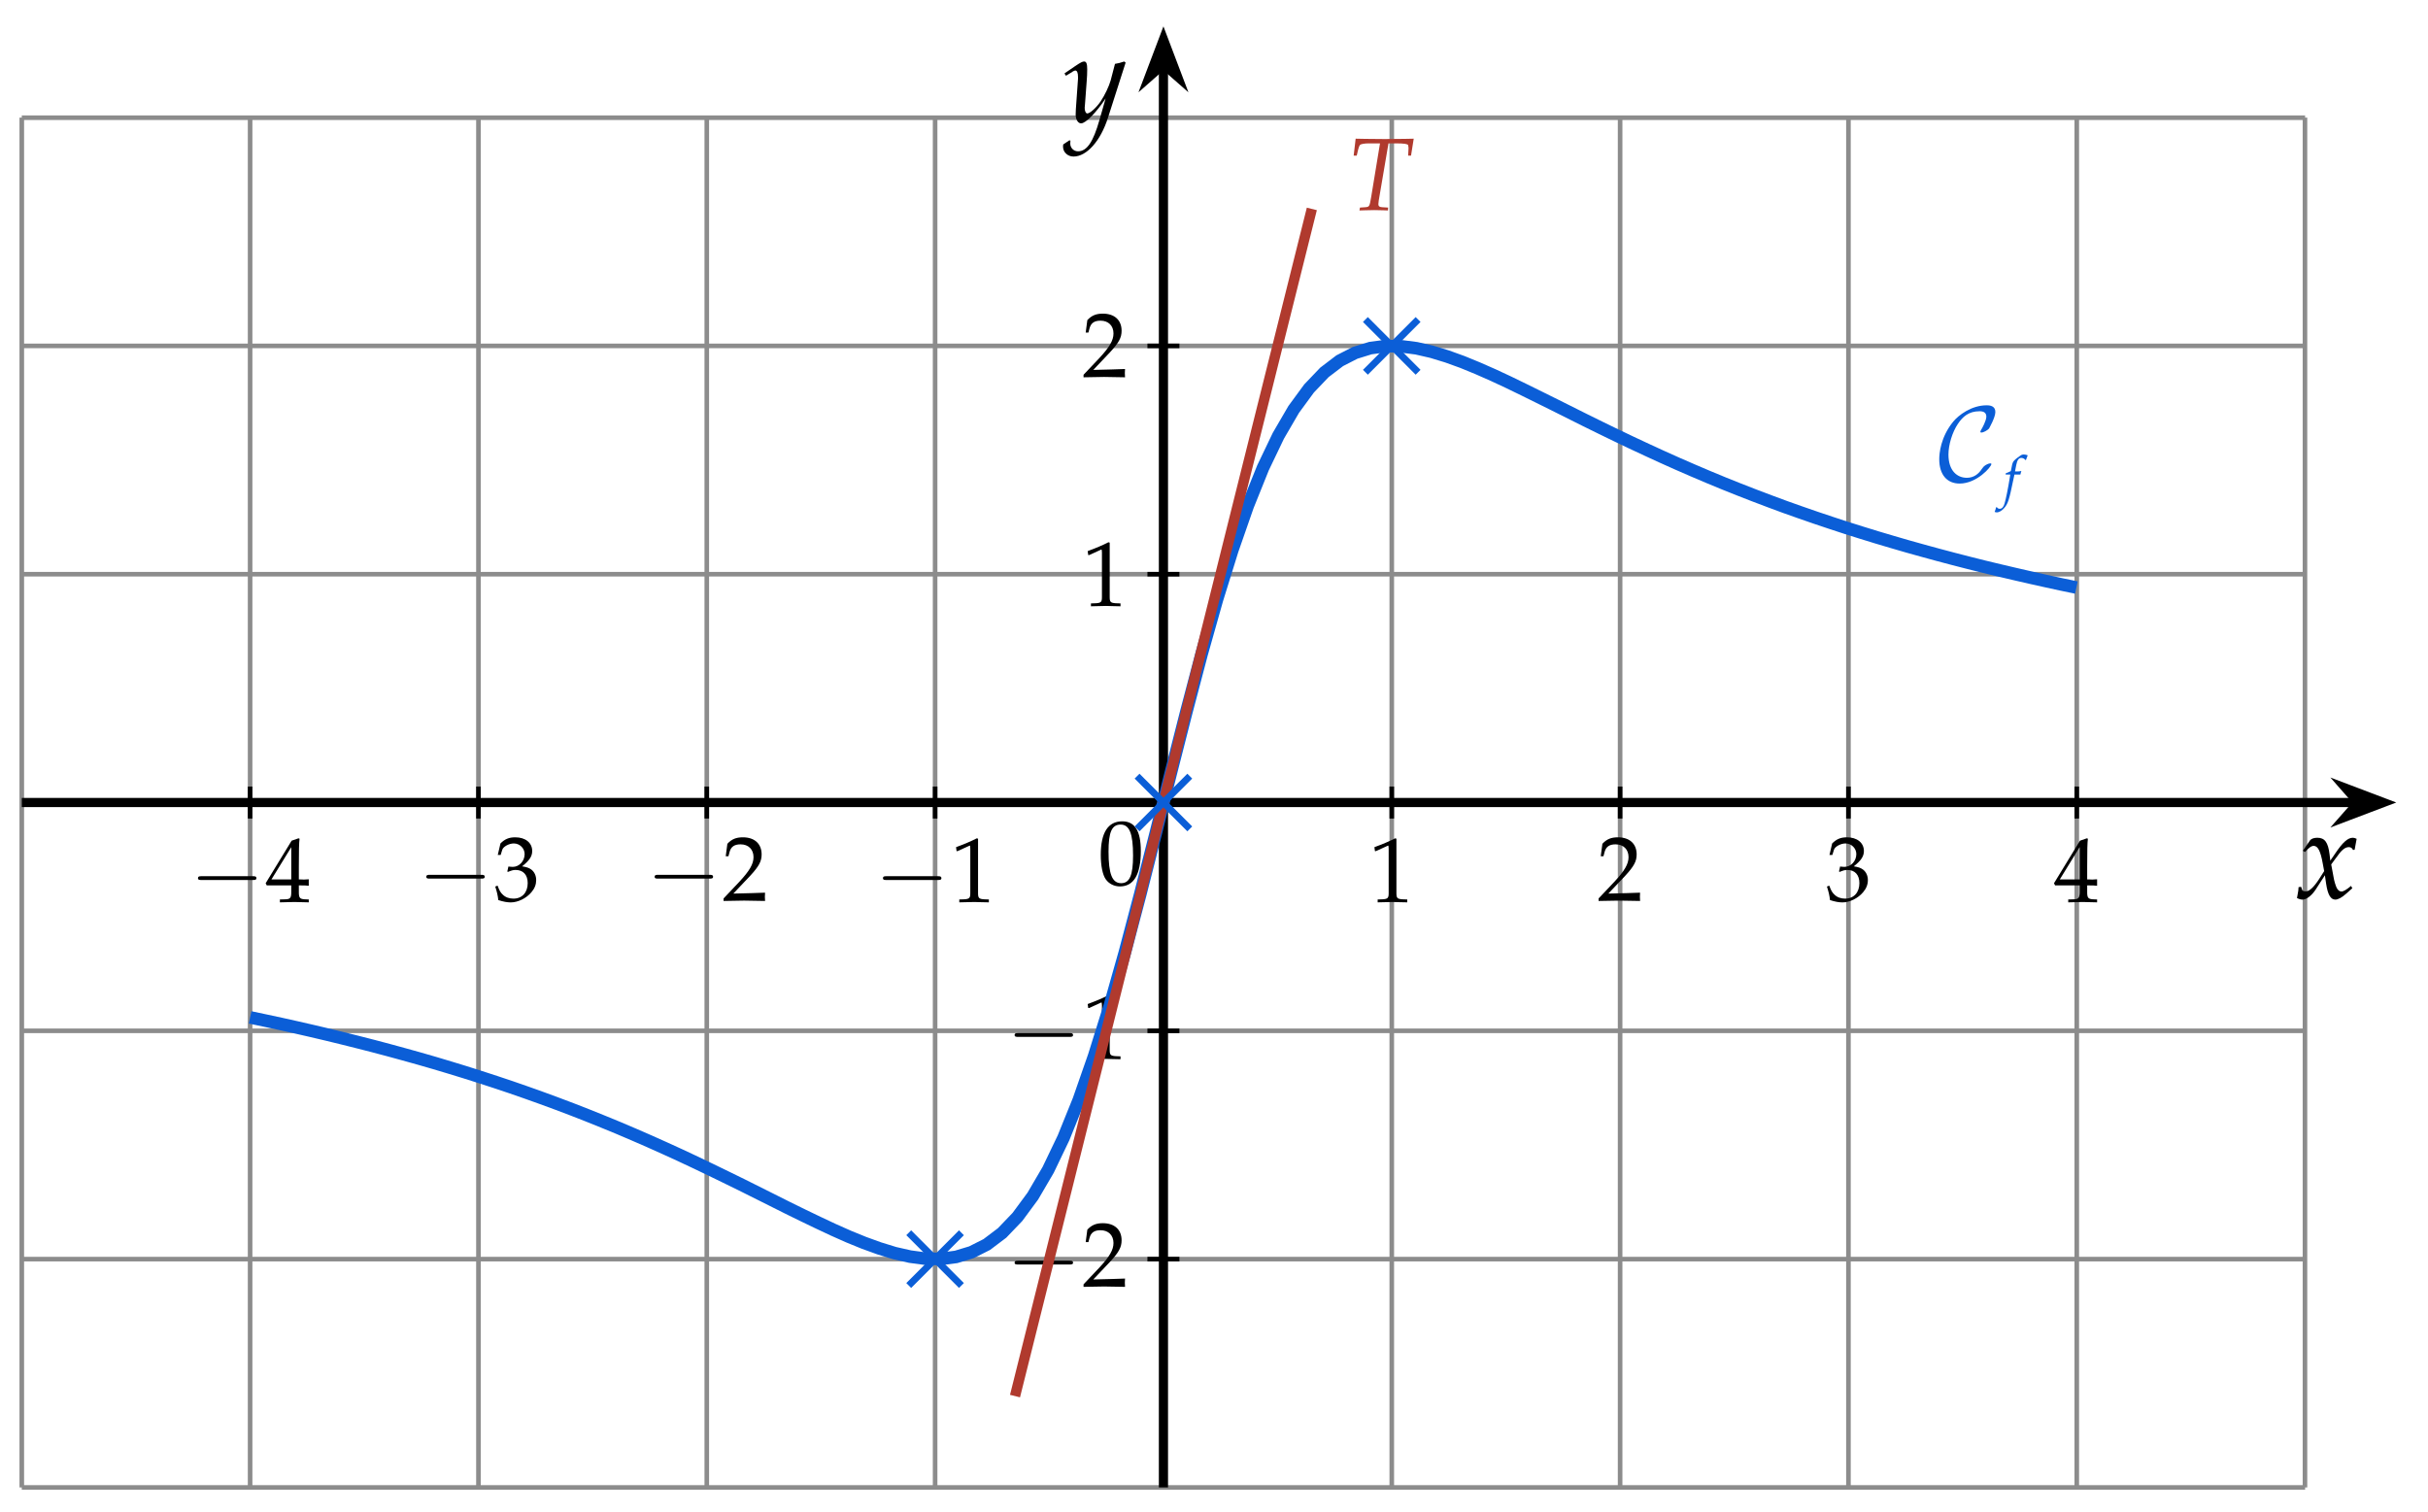
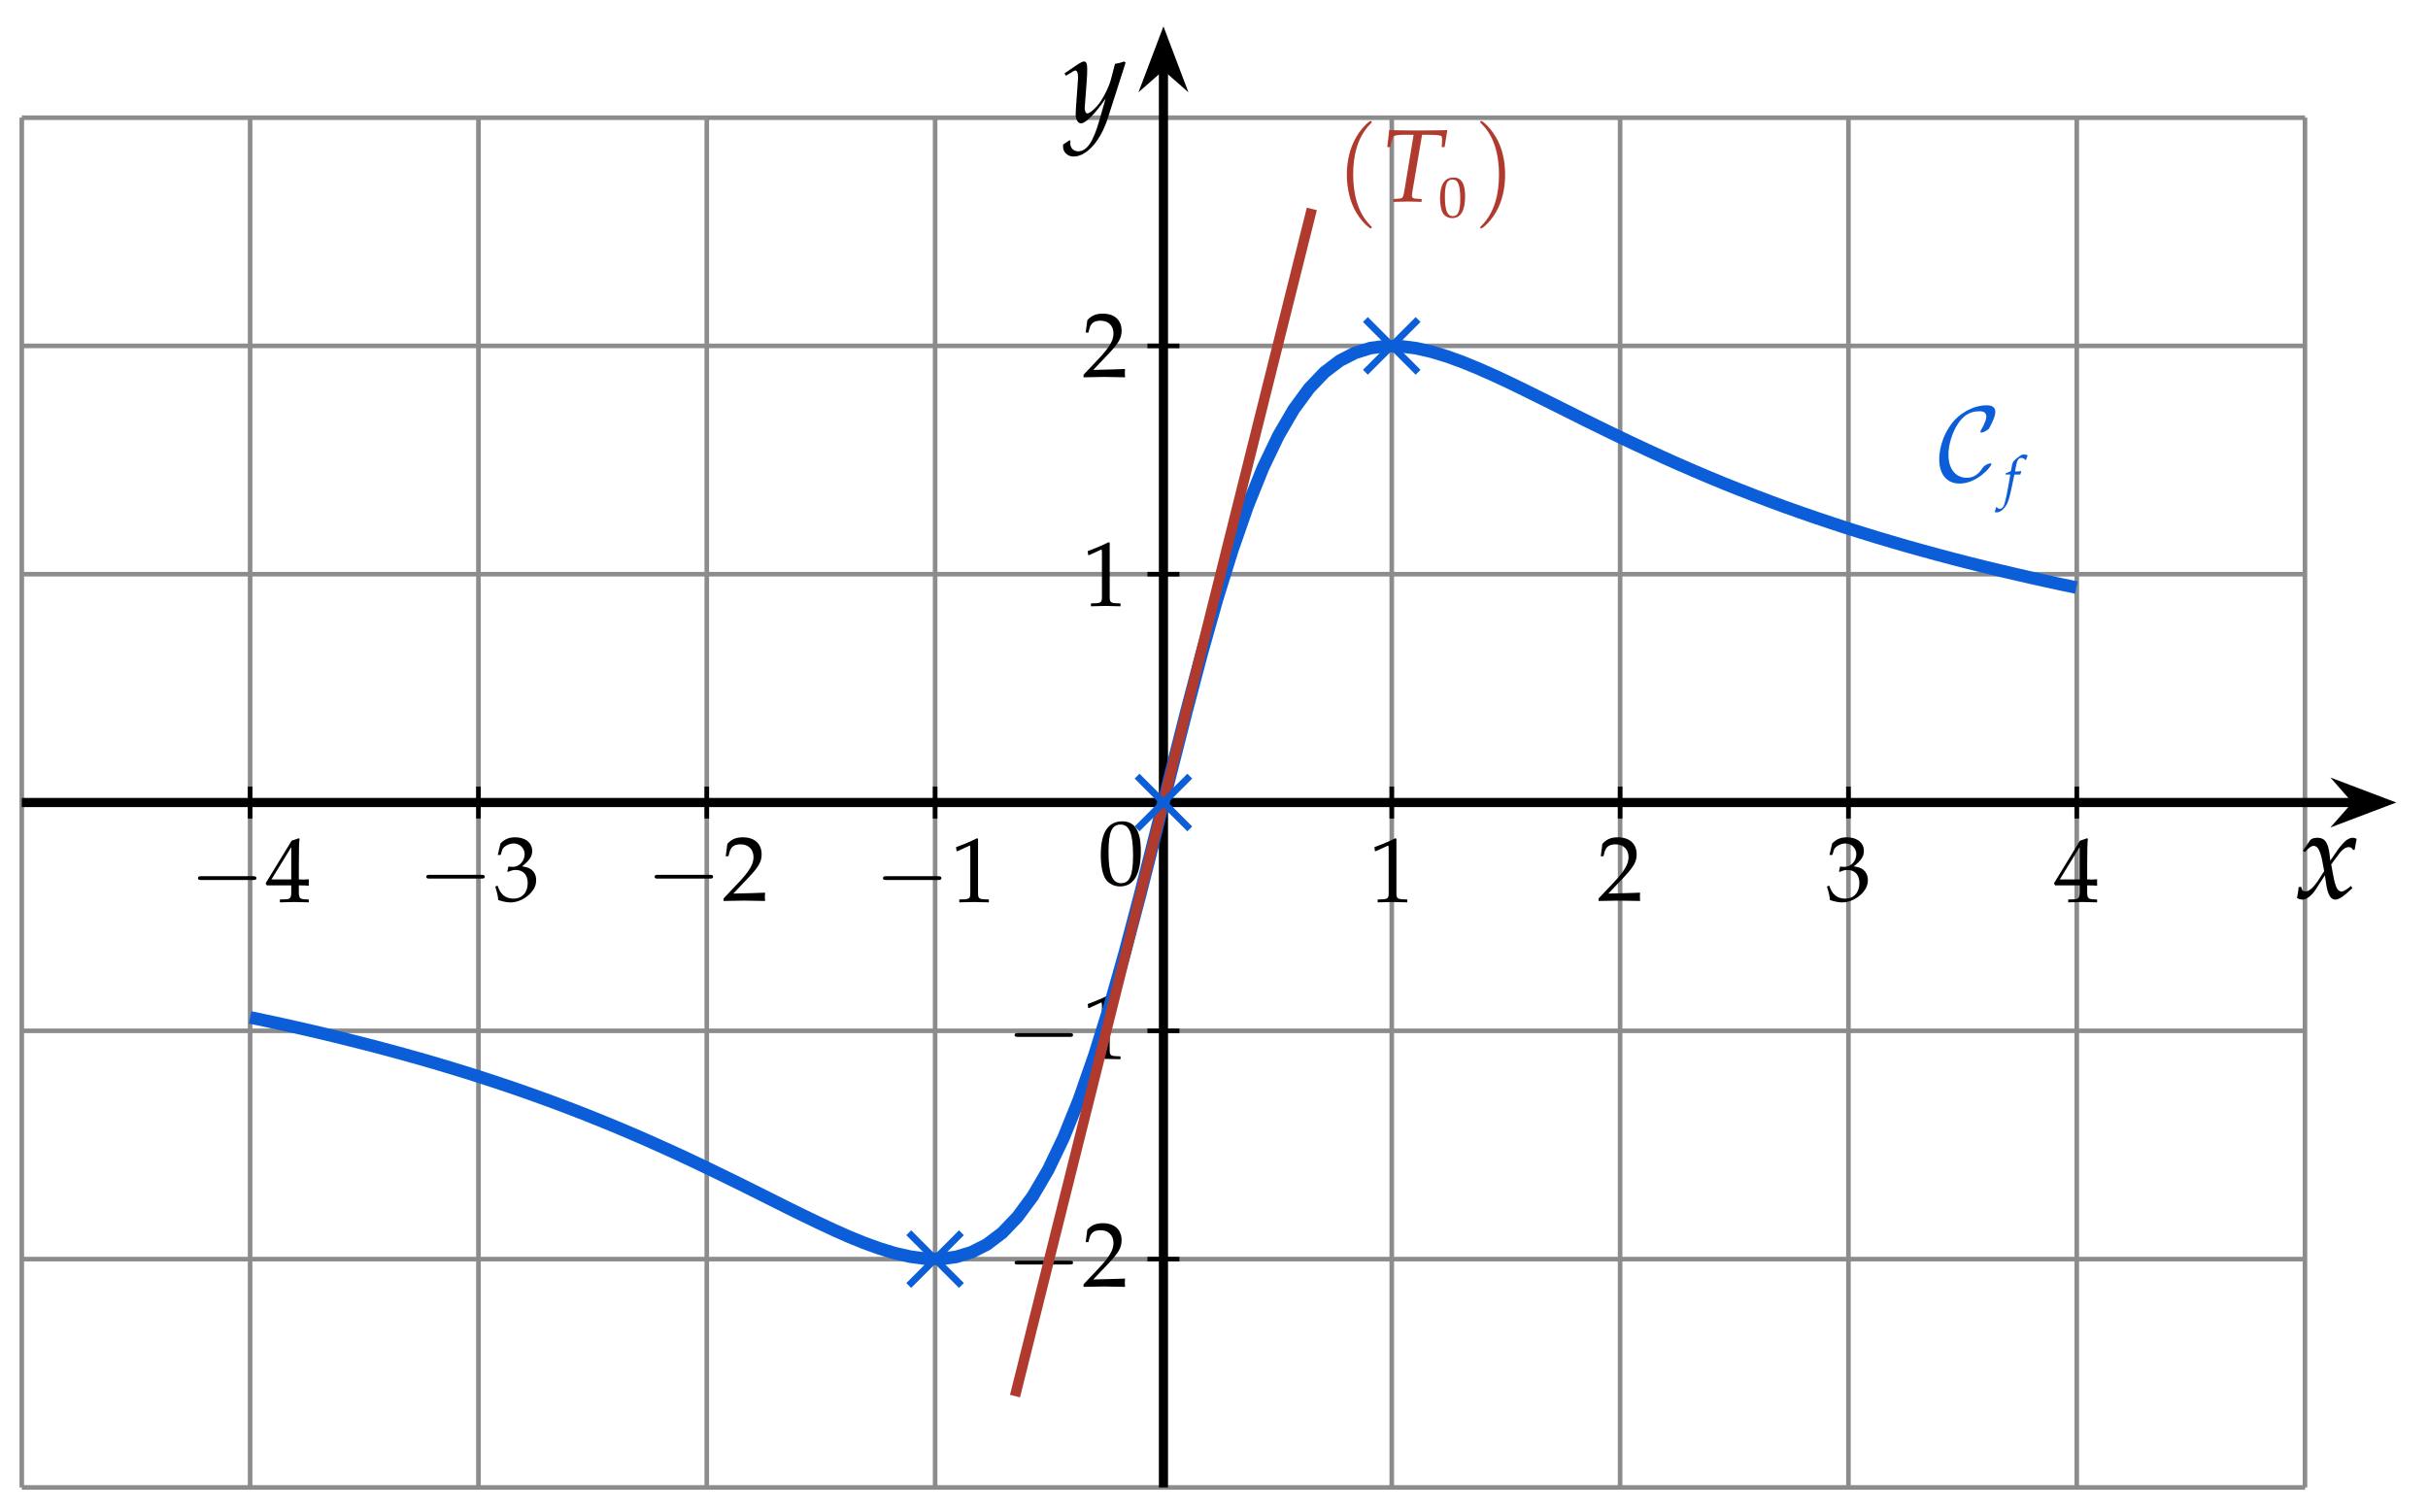
<svg xmlns="http://www.w3.org/2000/svg" xmlns:xlink="http://www.w3.org/1999/xlink" width="210.346" height="130.976" viewBox="0 0 210.346 130.976">
  <defs>
    <g>
      <g id="glyph-0-0">
        <path d="M 0.234 -0.953 C 0.234 -0.734 0.203 -0.594 0.141 -0.25 C 0.125 -0.125 0.109 -0.094 0.094 -0.016 C 0.266 0.078 0.438 0.125 0.562 0.125 C 0.922 0.125 1.344 -0.203 1.688 -0.703 L 2.516 -1.984 L 2.625 -1.234 C 2.766 -0.297 3.016 0.125 3.422 0.125 C 3.656 0.125 4 -0.062 4.344 -0.375 L 4.891 -0.859 L 4.781 -1.062 C 4.391 -0.734 4.125 -0.578 3.953 -0.578 C 3.781 -0.578 3.641 -0.688 3.531 -0.906 C 3.438 -1.109 3.312 -1.516 3.266 -1.828 L 3.062 -2.922 L 3.453 -3.453 C 3.953 -4.172 4.25 -4.422 4.594 -4.422 C 4.766 -4.422 4.891 -4.328 4.953 -4.172 L 5.094 -4.203 L 5.266 -5.141 C 5.141 -5.203 5.031 -5.234 4.938 -5.234 C 4.5 -5.234 4.062 -4.844 3.391 -3.844 L 2.984 -3.25 L 2.922 -3.781 C 2.797 -4.844 2.5 -5.234 1.859 -5.234 C 1.578 -5.234 1.344 -5.156 1.234 -5.016 L 0.609 -4.109 L 0.797 -4 C 1.125 -4.375 1.344 -4.531 1.547 -4.531 C 1.906 -4.531 2.141 -4.078 2.328 -3.016 L 2.453 -2.344 L 2.016 -1.656 C 1.547 -0.938 1.172 -0.594 0.875 -0.594 C 0.703 -0.594 0.594 -0.625 0.562 -0.688 L 0.453 -0.984 Z M 0.234 -0.953 " />
      </g>
      <g id="glyph-0-1">
        <path d="M -0.078 1.953 C -0.094 2.031 -0.094 2.094 -0.094 2.156 C -0.094 2.625 0.312 3 0.812 3 C 1.953 3 3.156 1.656 3.797 -0.359 L 5.328 -5.141 L 5.203 -5.234 C 4.891 -5.125 4.641 -5.062 4.406 -5.031 L 4.031 -3.594 C 3.891 -3.094 3.516 -2.297 3.156 -1.766 C 2.766 -1.203 2.234 -0.734 2 -0.734 C 1.875 -0.734 1.766 -0.984 1.781 -1.25 L 1.797 -1.391 L 1.953 -3.5 C 1.984 -3.844 2 -4.25 2 -4.562 C 2 -5.047 1.922 -5.234 1.734 -5.234 C 1.594 -5.234 1.453 -5.172 0.922 -4.812 L 0.031 -4.203 L 0.156 -4 L 0.703 -4.328 L 0.734 -4.359 C 0.844 -4.422 0.922 -4.453 0.969 -4.453 C 1.125 -4.453 1.203 -4.25 1.203 -3.891 C 1.203 -3.875 1.203 -3.812 1.203 -3.734 L 1.016 -1.094 L 1 -0.656 C 1 -0.203 1.203 0.125 1.469 0.125 C 1.875 0.125 2.781 -0.812 3.594 -2.031 L 3.062 -0.172 C 2.516 1.75 1.969 2.547 1.203 2.547 C 0.828 2.547 0.531 2.25 0.531 1.875 C 0.531 1.812 0.547 1.734 0.547 1.625 L 0.453 1.594 Z M -0.078 1.953 " />
      </g>
      <g id="glyph-1-0">
        <path d="M 2.094 -5.484 C 0.859 -5.484 0.234 -4.5 0.234 -2.578 C 0.234 -1.641 0.391 -0.844 0.672 -0.453 C 0.953 -0.062 1.406 0.156 1.891 0.156 C 3.094 0.156 3.703 -0.875 3.703 -2.906 C 3.703 -4.656 3.188 -5.484 2.094 -5.484 Z M 1.953 -5.203 C 2.719 -5.203 3.031 -4.422 3.031 -2.516 C 3.031 -0.812 2.734 -0.125 2 -0.125 C 1.219 -0.125 0.906 -0.922 0.906 -2.859 C 0.906 -4.547 1.188 -5.203 1.953 -5.203 Z M 1.953 -5.203 " />
      </g>
      <g id="glyph-1-1">
        <path d="M 2.234 -1.438 L 2.234 -0.844 C 2.234 -0.359 2.141 -0.25 1.75 -0.234 L 1.25 -0.219 L 1.25 0.031 C 2.312 0 2.312 0 2.5 0 C 2.703 0 2.703 0 3.75 0.031 L 3.75 -0.219 L 3.375 -0.234 C 2.984 -0.266 2.891 -0.359 2.891 -0.844 L 2.891 -1.438 C 3.359 -1.438 3.531 -1.438 3.75 -1.406 L 3.75 -1.969 C 3.375 -1.938 3.234 -1.938 3.109 -1.953 L 2.891 -1.953 L 2.891 -3.047 C 2.891 -4.469 2.906 -5.156 2.953 -5.484 L 2.859 -5.516 L 2.266 -5.312 L 0.016 -1.625 L 0.109 -1.438 Z M 2.234 -1.953 L 0.516 -1.953 L 2.234 -4.75 Z M 2.234 -1.953 " />
      </g>
      <g id="glyph-1-2">
        <path d="M 0.344 -3.953 L 0.594 -3.953 L 0.734 -4.406 C 0.812 -4.672 1.312 -4.953 1.734 -4.953 C 2.25 -4.953 2.672 -4.531 2.672 -4.031 C 2.672 -3.422 2.203 -2.922 1.641 -2.922 C 1.578 -2.922 1.484 -2.938 1.391 -2.938 L 1.266 -2.953 L 1.172 -2.531 L 1.219 -2.484 C 1.531 -2.609 1.672 -2.656 1.891 -2.656 C 2.547 -2.656 2.938 -2.234 2.938 -1.516 C 2.938 -0.703 2.453 -0.172 1.703 -0.172 C 1.344 -0.172 1.016 -0.281 0.781 -0.516 C 0.594 -0.688 0.484 -0.859 0.328 -1.297 L 0.125 -1.219 C 0.281 -0.734 0.344 -0.453 0.391 -0.047 C 0.812 0.094 1.172 0.156 1.469 0.156 C 2.094 0.156 2.828 -0.203 3.266 -0.734 C 3.547 -1.062 3.672 -1.406 3.672 -1.781 C 3.672 -2.156 3.516 -2.5 3.234 -2.703 C 3.031 -2.844 2.844 -2.906 2.453 -2.969 C 3.078 -3.469 3.328 -3.828 3.328 -4.297 C 3.328 -5.016 2.734 -5.484 1.859 -5.484 C 1.312 -5.484 0.953 -5.328 0.578 -4.953 Z M 0.344 -3.953 " />
      </g>
      <g id="glyph-1-3">
        <path d="M 0.125 -0.188 L 0.125 0.031 C 1.609 0 1.609 0 1.906 0 C 2.188 0 2.188 0 3.719 0.031 C 3.703 -0.141 3.703 -0.219 3.703 -0.328 C 3.703 -0.438 3.703 -0.516 3.719 -0.688 C 2.812 -0.656 2.438 -0.641 0.969 -0.609 L 2.422 -2.141 C 3.188 -2.969 3.422 -3.406 3.422 -4 C 3.422 -4.922 2.812 -5.484 1.797 -5.484 C 1.219 -5.484 0.828 -5.328 0.453 -4.922 L 0.312 -3.844 L 0.547 -3.844 L 0.641 -4.203 C 0.766 -4.672 1.062 -4.875 1.594 -4.875 C 2.281 -4.875 2.719 -4.438 2.719 -3.766 C 2.719 -3.172 2.375 -2.578 1.484 -1.625 Z M 0.125 -0.188 " />
      </g>
      <g id="glyph-1-4">
        <path d="M 0.531 -4.406 L 0.609 -4.406 L 1.641 -4.875 C 1.641 -4.891 1.656 -4.891 1.656 -4.891 C 1.703 -4.891 1.719 -4.812 1.719 -4.625 L 1.719 -0.766 C 1.719 -0.344 1.641 -0.266 1.203 -0.234 L 0.766 -0.219 L 0.766 0.031 C 1.984 0 1.984 0 2.078 0 C 2.172 0 2.359 0 2.625 0.016 C 2.719 0.016 3 0.016 3.328 0.031 L 3.328 -0.219 L 2.906 -0.234 C 2.469 -0.266 2.391 -0.344 2.391 -0.766 L 2.391 -5.484 L 2.281 -5.516 C 1.766 -5.25 1.203 -5.016 0.484 -4.75 Z M 0.531 -4.406 " />
      </g>
      <g id="glyph-2-0">
        <path d="M 5.453 -1.906 C 5.594 -1.906 5.75 -1.906 5.75 -2.062 C 5.75 -2.234 5.594 -2.234 5.453 -2.234 L 0.984 -2.234 C 0.844 -2.234 0.688 -2.234 0.688 -2.062 C 0.688 -1.906 0.844 -1.906 0.984 -1.906 Z M 5.453 -1.906 " />
      </g>
      <g id="glyph-3-0">
+         <path d="M 3.078 2.234 C 3.078 2.203 3.078 2.188 2.922 2.031 C 1.766 0.859 1.469 -0.906 1.469 -2.328 C 1.469 -3.953 1.812 -5.562 2.969 -6.734 C 3.078 -6.844 3.078 -6.859 3.078 -6.891 C 3.078 -6.953 3.047 -6.984 2.984 -6.984 C 2.891 -6.984 2.062 -6.344 1.516 -5.172 C 1.031 -4.141 0.922 -3.109 0.922 -2.328 C 0.922 -1.609 1.031 -0.469 1.531 0.578 C 2.094 1.719 2.891 2.328 2.984 2.328 C 3.047 2.328 3.078 2.297 3.078 2.234 Z M 3.078 2.234 " />
+       </g>
+       <g id="glyph-3-1">
+         <path d="M 2.688 -2.328 C 2.688 -3.047 2.594 -4.188 2.078 -5.234 C 1.516 -6.375 0.719 -6.984 0.625 -6.984 C 0.562 -6.984 0.531 -6.953 0.531 -6.891 C 0.531 -6.859 0.531 -6.844 0.703 -6.672 C 1.625 -5.75 2.156 -4.281 2.156 -2.328 C 2.156 -0.734 1.812 0.906 0.656 2.078 C 0.531 2.188 0.531 2.203 0.531 2.234 C 0.531 2.297 0.562 2.328 0.625 2.328 C 0.719 2.328 1.562 1.688 2.109 0.516 C 2.578 -0.516 2.688 -1.547 2.688 -2.328 Z M 2.688 -2.328 " />
+       </g>
+       <g id="glyph-4-0">
        <path d="M 3.484 -5.781 L 4.141 -5.781 C 4.828 -5.781 5.156 -5.734 5.188 -5.625 C 5.203 -5.547 5.234 -5.375 5.219 -5.297 L 5.188 -4.719 L 5.438 -4.719 L 5.672 -6.188 L 4.859 -6.172 C 4.078 -6.172 3.469 -6.156 3.156 -6.156 C 2.828 -6.156 2.25 -6.172 1.484 -6.172 L 0.641 -6.188 L 0.469 -4.719 L 0.734 -4.719 L 0.859 -5.25 C 0.906 -5.453 0.969 -5.594 1.031 -5.656 C 1.078 -5.719 1.422 -5.781 1.75 -5.781 L 2.75 -5.781 L 1.984 -1.125 C 1.844 -0.297 1.828 -0.281 1.469 -0.25 L 1.016 -0.219 L 0.969 0.031 L 1.484 0.016 C 1.844 0.016 2.094 0 2.25 0 C 2.406 0 2.688 0.016 3.031 0.016 L 3.438 0.031 L 3.453 -0.219 L 2.938 -0.25 C 2.703 -0.266 2.609 -0.328 2.609 -0.516 C 2.609 -0.594 2.625 -0.656 2.641 -0.828 Z M 3.484 -5.781 " />
      </g>
-       <g id="glyph-4-0">
+       <g id="glyph-5-0">
+         <path d="M 1.312 -3.422 C 0.531 -3.422 0.141 -2.812 0.141 -1.609 C 0.141 -1.031 0.25 -0.531 0.422 -0.281 C 0.594 -0.047 0.875 0.094 1.188 0.094 C 1.938 0.094 2.312 -0.547 2.312 -1.812 C 2.312 -2.906 1.984 -3.422 1.312 -3.422 Z M 1.219 -3.25 C 1.703 -3.25 1.891 -2.766 1.891 -1.562 C 1.891 -0.516 1.703 -0.078 1.25 -0.078 C 0.766 -0.078 0.562 -0.578 0.562 -1.781 C 0.562 -2.844 0.75 -3.25 1.219 -3.25 Z M 1.219 -3.25 " />
+       </g>
+       <g id="glyph-6-0">
        <path d="M 4.625 -1.469 C 4.625 -1.516 4.578 -1.531 4.531 -1.531 C 4.375 -1.531 4.141 -1.391 4.141 -1.391 C 3.953 -1.266 3.906 -1.203 3.797 -1.047 C 3.516 -0.609 3.094 -0.281 2.5 -0.281 C 1.656 -0.281 0.906 -0.891 0.906 -2.297 C 0.906 -3.125 1.234 -4.234 1.734 -4.969 C 2.141 -5.562 2.641 -6.047 3.609 -6.047 C 3.953 -6.047 4.188 -5.922 4.188 -5.578 C 4.188 -5.25 3.844 -4.594 3.719 -4.406 C 3.672 -4.297 3.672 -4.281 3.672 -4.266 C 3.672 -4.203 3.719 -4.203 3.766 -4.203 C 3.953 -4.203 4.297 -4.406 4.422 -4.547 C 4.438 -4.594 4.969 -5.5 4.969 -5.984 C 4.969 -6.484 4.547 -6.562 4.219 -6.562 C 2.875 -6.562 1.766 -5.688 1.328 -5.156 C 0.219 -3.812 0.109 -2.375 0.109 -1.891 C 0.109 -0.531 0.797 0.219 1.875 0.219 C 3.375 0.219 4.625 -1.234 4.625 -1.469 Z M 4.625 -1.469 " />
      </g>
-       <g id="glyph-5-0">
+       <g id="glyph-7-0">
        <path d="M 1.422 -1.906 C 1.438 -2 1.469 -2.109 1.5 -2.188 L 1.484 -2.219 L 1.453 -2.203 C 1.328 -2.172 1.281 -2.172 1.031 -2.172 L 0.953 -2.172 L 1.062 -2.734 C 1.141 -3.156 1.281 -3.344 1.5 -3.344 C 1.656 -3.344 1.781 -3.266 1.859 -3.156 L 1.906 -3.172 C 1.938 -3.25 1.984 -3.406 2.031 -3.5 L 2.047 -3.578 C 1.969 -3.609 1.812 -3.641 1.703 -3.641 C 1.656 -3.641 1.562 -3.625 1.531 -3.609 C 1.406 -3.547 1 -3.25 0.891 -3.125 C 0.781 -3.016 0.719 -2.875 0.672 -2.594 L 0.594 -2.203 C 0.391 -2.094 0.281 -2.062 0.156 -2.016 L 0.141 -1.906 L 0.547 -1.906 L 0.5 -1.625 C 0.344 -0.656 0.156 0.266 0.047 0.609 C -0.031 0.906 -0.188 1.062 -0.359 1.062 C -0.484 1.062 -0.531 1.031 -0.625 0.922 L -0.688 0.938 C -0.703 1.047 -0.781 1.281 -0.812 1.328 C -0.766 1.359 -0.688 1.375 -0.625 1.375 C -0.422 1.375 -0.156 1.219 0.031 0.984 C 0.344 0.625 0.453 0.281 0.812 -1.469 C 0.828 -1.531 0.859 -1.719 0.906 -1.906 Z M 1.422 -1.906 " />
      </g>
    </g>
    <clipPath id="clip-0">
      <path clip-rule="nonzero" d="M 192 57 L 209.695 57 L 209.695 82 L 192 82 Z M 192 57 " />
    </clipPath>
    <clipPath id="clip-1">
      <path clip-rule="nonzero" d="M 88 0.191 L 114 0.191 L 114 18 L 88 18 Z M 88 0.191 " />
    </clipPath>
    <clipPath id="clip-2">
      <path clip-rule="nonzero" d="M 75 5 L 127 5 L 127 130.762 L 75 130.762 Z M 75 5 " />
    </clipPath>
  </defs>
  <path fill="none" stroke-width="0.399" stroke-linecap="butt" stroke-linejoin="miter" stroke="rgb(54.903%, 54.903%, 54.903%)" stroke-opacity="1" stroke-miterlimit="10" d="M -99.212 -59.528 L 99.215 -59.528 M -99.212 -39.685 L 99.215 -39.685 M -99.212 -19.843 L 99.215 -19.843 M -99.212 0 L 99.215 0 M -99.212 19.843 L 99.215 19.843 M -99.212 39.686 L 99.215 39.686 M -99.212 59.517 L 99.215 59.517 M -99.212 -59.528 L -99.212 59.528 M -79.37 -59.528 L -79.37 59.528 M -59.527 -59.528 L -59.527 59.528 M -39.684 -59.528 L -39.684 59.528 M -19.841 -59.528 L -19.841 59.528 M 0.001 -59.528 L 0.001 59.528 M 19.844 -59.528 L 19.844 59.528 M 39.687 -59.528 L 39.687 59.528 M 59.53 -59.528 L 59.53 59.528 M 79.372 -59.528 L 79.372 59.528 M 99.203 -59.528 L 99.203 59.528 " transform="matrix(0.9969, 0, 0, -0.9969, 100.7916, 69.53143)" />
  <path fill="none" stroke-width="0.797" stroke-linecap="butt" stroke-linejoin="miter" stroke="rgb(0%, 0%, 0%)" stroke-opacity="1" stroke-miterlimit="10" d="M -99.212 0 L 103.651 0 " transform="matrix(0.9969, 0, 0, -0.9969, 100.7916, 69.53143)" />
  <path fill-rule="nonzero" fill="rgb(0%, 0%, 0%)" fill-opacity="1" d="M 206.477 69.531 L 203.242 68.305 L 204.32 69.531 L 203.242 70.758 Z M 206.477 69.531 " />
  <g clip-path="url(#clip-0)">
    <path fill="none" stroke-width="0.797" stroke-linecap="butt" stroke-linejoin="miter" stroke="rgb(0%, 0%, 0%)" stroke-opacity="1" stroke-miterlimit="10" d="M 4.533 0 L 1.288 1.231 L 2.37 0 L 1.288 -1.23 Z M 4.533 0 " transform="matrix(0.9969, 0, 0, -0.9969, 201.9581, 69.53143)" />
  </g>
  <g fill="rgb(0%, 0%, 0%)" fill-opacity="1">
    <use xlink:href="#glyph-0-0" x="198.898" y="77.819" />
  </g>
  <path fill="none" stroke-width="0.797" stroke-linecap="butt" stroke-linejoin="miter" stroke="rgb(0%, 0%, 0%)" stroke-opacity="1" stroke-miterlimit="10" d="M 0.001 -59.528 L 0.001 63.968 " transform="matrix(0.9969, 0, 0, -0.9969, 100.7916, 69.53143)" />
  <path fill-rule="nonzero" fill="rgb(0%, 0%, 0%)" fill-opacity="1" d="M 100.793 3.406 L 99.566 6.645 L 100.793 5.566 L 102.02 6.645 Z M 100.793 3.406 " />
  <g clip-path="url(#clip-1)">
    <path fill="none" stroke-width="0.797" stroke-linecap="butt" stroke-linejoin="miter" stroke="rgb(0%, 0%, 0%)" stroke-opacity="1" stroke-miterlimit="10" d="M 4.535 -0.001 L 1.287 1.229 L 2.368 -0.001 L 1.287 -1.232 Z M 4.535 -0.001 " transform="matrix(0, -0.9969, -0.9969, 0, 100.7916, 7.927316)" />
  </g>
  <g fill="rgb(0%, 0%, 0%)" fill-opacity="1">
    <use xlink:href="#glyph-0-1" x="92.189" y="10.563" />
  </g>
  <g fill="rgb(0%, 0%, 0%)" fill-opacity="1">
    <use xlink:href="#glyph-1-0" x="95.13" y="76.646" />
  </g>
  <path fill="none" stroke-width="0.399" stroke-linecap="butt" stroke-linejoin="miter" stroke="rgb(0%, 0%, 0%)" stroke-opacity="1" stroke-miterlimit="10" d="M -79.37 1.387 L -79.37 -1.391 " transform="matrix(0.9969, 0, 0, -0.9969, 100.7916, 69.53143)" />
  <g fill="rgb(0%, 0%, 0%)" fill-opacity="1">
    <use xlink:href="#glyph-2-0" x="16.464" y="78.151" />
  </g>
  <g fill="rgb(0%, 0%, 0%)" fill-opacity="1">
    <use xlink:href="#glyph-1-1" x="22.999" y="78.151" />
  </g>
  <path fill="none" stroke-width="0.399" stroke-linecap="butt" stroke-linejoin="miter" stroke="rgb(0%, 0%, 0%)" stroke-opacity="1" stroke-miterlimit="10" d="M -59.527 1.387 L -59.527 -1.391 " transform="matrix(0.9969, 0, 0, -0.9969, 100.7916, 69.53143)" />
  <g fill="rgb(0%, 0%, 0%)" fill-opacity="1">
    <use xlink:href="#glyph-2-0" x="36.244" y="78.031" />
  </g>
  <g fill="rgb(0%, 0%, 0%)" fill-opacity="1">
    <use xlink:href="#glyph-1-2" x="42.779" y="78.031" />
  </g>
  <path fill="none" stroke-width="0.399" stroke-linecap="butt" stroke-linejoin="miter" stroke="rgb(0%, 0%, 0%)" stroke-opacity="1" stroke-miterlimit="10" d="M -39.684 1.387 L -39.684 -1.391 " transform="matrix(0.9969, 0, 0, -0.9969, 100.7916, 69.53143)" />
  <g fill="rgb(0%, 0%, 0%)" fill-opacity="1">
    <use xlink:href="#glyph-2-0" x="56.026" y="78.031" />
  </g>
  <g fill="rgb(0%, 0%, 0%)" fill-opacity="1">
    <use xlink:href="#glyph-1-3" x="62.561" y="78.031" />
  </g>
  <path fill="none" stroke-width="0.399" stroke-linecap="butt" stroke-linejoin="miter" stroke="rgb(0%, 0%, 0%)" stroke-opacity="1" stroke-miterlimit="10" d="M -19.841 1.387 L -19.841 -1.391 " transform="matrix(0.9969, 0, 0, -0.9969, 100.7916, 69.53143)" />
  <g fill="rgb(0%, 0%, 0%)" fill-opacity="1">
    <use xlink:href="#glyph-2-0" x="75.806" y="78.151" />
  </g>
  <g fill="rgb(0%, 0%, 0%)" fill-opacity="1">
    <use xlink:href="#glyph-1-4" x="82.341" y="78.151" />
  </g>
  <path fill="none" stroke-width="0.399" stroke-linecap="butt" stroke-linejoin="miter" stroke="rgb(0%, 0%, 0%)" stroke-opacity="1" stroke-miterlimit="10" d="M 19.844 1.387 L 19.844 -1.391 " transform="matrix(0.9969, 0, 0, -0.9969, 100.7916, 69.53143)" />
  <g fill="rgb(0%, 0%, 0%)" fill-opacity="1">
    <use xlink:href="#glyph-1-4" x="118.586" y="78.151" />
  </g>
  <path fill="none" stroke-width="0.399" stroke-linecap="butt" stroke-linejoin="miter" stroke="rgb(0%, 0%, 0%)" stroke-opacity="1" stroke-miterlimit="10" d="M 39.687 1.387 L 39.687 -1.391 " transform="matrix(0.9969, 0, 0, -0.9969, 100.7916, 69.53143)" />
  <g fill="rgb(0%, 0%, 0%)" fill-opacity="1">
    <use xlink:href="#glyph-1-3" x="138.367" y="78.031" />
  </g>
  <path fill="none" stroke-width="0.399" stroke-linecap="butt" stroke-linejoin="miter" stroke="rgb(0%, 0%, 0%)" stroke-opacity="1" stroke-miterlimit="10" d="M 59.53 1.387 L 59.53 -1.391 " transform="matrix(0.9969, 0, 0, -0.9969, 100.7916, 69.53143)" />
  <g fill="rgb(0%, 0%, 0%)" fill-opacity="1">
    <use xlink:href="#glyph-1-2" x="158.148" y="78.031" />
  </g>
  <path fill="none" stroke-width="0.399" stroke-linecap="butt" stroke-linejoin="miter" stroke="rgb(0%, 0%, 0%)" stroke-opacity="1" stroke-miterlimit="10" d="M 79.372 1.387 L 79.372 -1.391 " transform="matrix(0.9969, 0, 0, -0.9969, 100.7916, 69.53143)" />
  <g fill="rgb(0%, 0%, 0%)" fill-opacity="1">
    <use xlink:href="#glyph-1-1" x="177.929" y="78.151" />
  </g>
  <path fill="none" stroke-width="0.399" stroke-linecap="butt" stroke-linejoin="miter" stroke="rgb(0%, 0%, 0%)" stroke-opacity="1" stroke-miterlimit="10" d="M 1.388 -39.685 L -1.39 -39.685 " transform="matrix(0.9969, 0, 0, -0.9969, 100.7916, 69.53143)" />
  <g fill="rgb(0%, 0%, 0%)" fill-opacity="1">
    <use xlink:href="#glyph-2-0" x="87.211" y="111.465" />
  </g>
  <g fill="rgb(0%, 0%, 0%)" fill-opacity="1">
    <use xlink:href="#glyph-1-3" x="93.746" y="111.465" />
  </g>
  <path fill="none" stroke-width="0.399" stroke-linecap="butt" stroke-linejoin="miter" stroke="rgb(0%, 0%, 0%)" stroke-opacity="1" stroke-miterlimit="10" d="M 1.388 -19.843 L -1.39 -19.843 " transform="matrix(0.9969, 0, 0, -0.9969, 100.7916, 69.53143)" />
  <g fill="rgb(0%, 0%, 0%)" fill-opacity="1">
    <use xlink:href="#glyph-2-0" x="87.211" y="91.743" />
  </g>
  <g fill="rgb(0%, 0%, 0%)" fill-opacity="1">
    <use xlink:href="#glyph-1-4" x="93.746" y="91.743" />
  </g>
  <path fill="none" stroke-width="0.399" stroke-linecap="butt" stroke-linejoin="miter" stroke="rgb(0%, 0%, 0%)" stroke-opacity="1" stroke-miterlimit="10" d="M 1.388 19.843 L -1.39 19.843 " transform="matrix(0.9969, 0, 0, -0.9969, 100.7916, 69.53143)" />
  <g fill="rgb(0%, 0%, 0%)" fill-opacity="1">
    <use xlink:href="#glyph-1-4" x="93.746" y="52.499" />
  </g>
  <path fill="none" stroke-width="0.399" stroke-linecap="butt" stroke-linejoin="miter" stroke="rgb(0%, 0%, 0%)" stroke-opacity="1" stroke-miterlimit="10" d="M 1.388 39.686 L -1.39 39.686 " transform="matrix(0.9969, 0, 0, -0.9969, 100.7916, 69.53143)" />
  <g fill="rgb(0%, 0%, 0%)" fill-opacity="1">
    <use xlink:href="#glyph-1-3" x="93.746" y="32.659" />
  </g>
  <path fill="none" stroke-width="1.096" stroke-linecap="butt" stroke-linejoin="miter" stroke="rgb(4.314%, 36.864%, 84.314%)" stroke-opacity="1" stroke-miterlimit="10" d="M -79.37 -18.675 L -78.037 -18.957 L -76.705 -19.243 L -75.369 -19.541 L -74.037 -19.846 L -72.701 -20.16 L -71.368 -20.485 L -70.036 -20.818 L -68.7 -21.159 L -67.368 -21.512 L -66.035 -21.876 L -64.699 -22.248 L -63.367 -22.632 L -62.031 -23.032 L -60.699 -23.44 L -59.366 -23.863 L -58.03 -24.298 L -56.698 -24.744 L -55.366 -25.207 L -54.029 -25.685 L -52.697 -26.175 L -51.361 -26.68 L -50.029 -27.201 L -48.696 -27.738 L -47.36 -28.287 L -46.028 -28.855 L -44.696 -29.435 L -43.36 -30.034 L -42.027 -30.642 L -40.691 -31.269 L -39.359 -31.907 L -38.027 -32.554 L -36.691 -33.208 L -34.026 -34.54 L -32.69 -35.211 L -31.358 -35.865 L -30.021 -36.508 L -28.689 -37.134 L -27.357 -37.726 L -26.021 -38.271 L -24.688 -38.753 L -23.356 -39.164 L -22.02 -39.466 L -20.688 -39.646 L -19.352 -39.67 L -18.019 -39.493 L -16.687 -39.09 L -15.351 -38.416 L -14.019 -37.409 L -12.686 -36.018 L -11.35 -34.207 L -10.018 -31.931 L -8.682 -29.145 L -7.35 -25.849 L -6.017 -22.025 L -4.681 -17.738 L -3.349 -13.025 L -2.013 -7.97 L -0.68 -2.715 L 0.652 2.606 L 1.988 7.864 L 3.32 12.919 L 4.652 17.645 L 5.989 21.951 L 7.321 25.775 L 8.653 29.086 L 9.989 31.876 L 11.322 34.165 L 12.658 35.987 L 13.99 37.382 L 15.322 38.397 L 16.658 39.082 L 17.991 39.494 L 19.327 39.67 L 20.659 39.65 L 21.991 39.478 L 23.328 39.172 L 24.66 38.765 L 25.992 38.283 L 27.328 37.734 L 28.66 37.147 L 29.997 36.524 L 31.329 35.877 L 32.661 35.219 L 33.997 34.557 L 36.662 33.224 L 37.998 32.566 L 39.33 31.919 L 40.666 31.281 L 41.999 30.658 L 43.331 30.046 L 44.667 29.447 L 45.999 28.867 L 47.332 28.299 L 48.668 27.746 L 50 27.213 L 51.336 26.692 L 52.669 26.187 L 54.001 25.693 L 55.337 25.219 L 56.669 24.757 L 58.001 24.31 L 59.338 23.871 L 60.67 23.452 L 62.006 23.04 L 63.338 22.645 L 64.671 22.257 L 66.007 21.884 L 67.339 21.52 L 68.671 21.167 L 70.007 20.823 L 71.34 20.489 L 72.676 20.168 L 74.008 19.855 L 75.34 19.549 L 76.677 19.251 L 78.009 18.961 L 79.341 18.683 " transform="matrix(0.9969, 0, 0, -0.9969, 100.7916, 69.53143)" />
  <g clip-path="url(#clip-2)">
    <path fill="none" stroke-width="0.897" stroke-linecap="butt" stroke-linejoin="miter" stroke="rgb(69.019%, 22.745%, 18.039%)" stroke-opacity="1" stroke-miterlimit="10" d="M -12.898 -51.589 L 12.897 51.59 " transform="matrix(0.9969, 0, 0, -0.9969, 100.7916, 69.53143)" />
  </g>
  <path fill="none" stroke-width="0.598" stroke-linecap="butt" stroke-linejoin="miter" stroke="rgb(4.314%, 36.864%, 84.314%)" stroke-opacity="1" stroke-miterlimit="10" d="M -22.134 -41.978 L -17.553 -37.393 M -22.134 -37.393 L -17.553 -41.978 " transform="matrix(0.9969, 0, 0, -0.9969, 100.7916, 69.53143)" />
  <path fill="none" stroke-width="0.598" stroke-linecap="butt" stroke-linejoin="miter" stroke="rgb(4.314%, 36.864%, 84.314%)" stroke-opacity="1" stroke-miterlimit="10" d="M 17.552 37.393 L 22.132 41.978 M 17.552 41.978 L 22.132 37.393 " transform="matrix(0.9969, 0, 0, -0.9969, 100.7916, 69.53143)" />
  <path fill="none" stroke-width="0.598" stroke-linecap="butt" stroke-linejoin="miter" stroke="rgb(4.314%, 36.864%, 84.314%)" stroke-opacity="1" stroke-miterlimit="10" d="M -2.291 -2.292 L 2.29 2.292 M -2.291 2.292 L 2.29 -2.292 " transform="matrix(0.9969, 0, 0, -0.9969, 100.7916, 69.53143)" />
  <g fill="rgb(69.019%, 22.745%, 18.039%)" fill-opacity="1">
-     <use xlink:href="#glyph-3-0" x="116.804" y="18.204" />
+     <use xlink:href="#glyph-3-0" x="115.761" y="17.462" />
+   </g>
+   <g fill="rgb(69.019%, 22.745%, 18.039%)" fill-opacity="1">
+     <use xlink:href="#glyph-4-0" x="119.714" y="17.462" />
+   </g>
+   <g fill="rgb(69.019%, 22.745%, 18.039%)" fill-opacity="1">
+     <use xlink:href="#glyph-5-0" x="124.616" y="18.803" />
+   </g>
+   <g fill="rgb(69.019%, 22.745%, 18.039%)" fill-opacity="1">
+     <use xlink:href="#glyph-3-1" x="127.706" y="17.462" />
  </g>
  <g fill="rgb(4.314%, 36.864%, 84.314%)" fill-opacity="1">
-     <use xlink:href="#glyph-4-0" x="167.895" y="41.678" />
+     <use xlink:href="#glyph-6-0" x="167.895" y="41.678" />
  </g>
  <g fill="rgb(4.314%, 36.864%, 84.314%)" fill-opacity="1">
-     <use xlink:href="#glyph-5-0" x="173.613" y="43.019" />
+     <use xlink:href="#glyph-7-0" x="173.613" y="43.019" />
  </g>
</svg>
